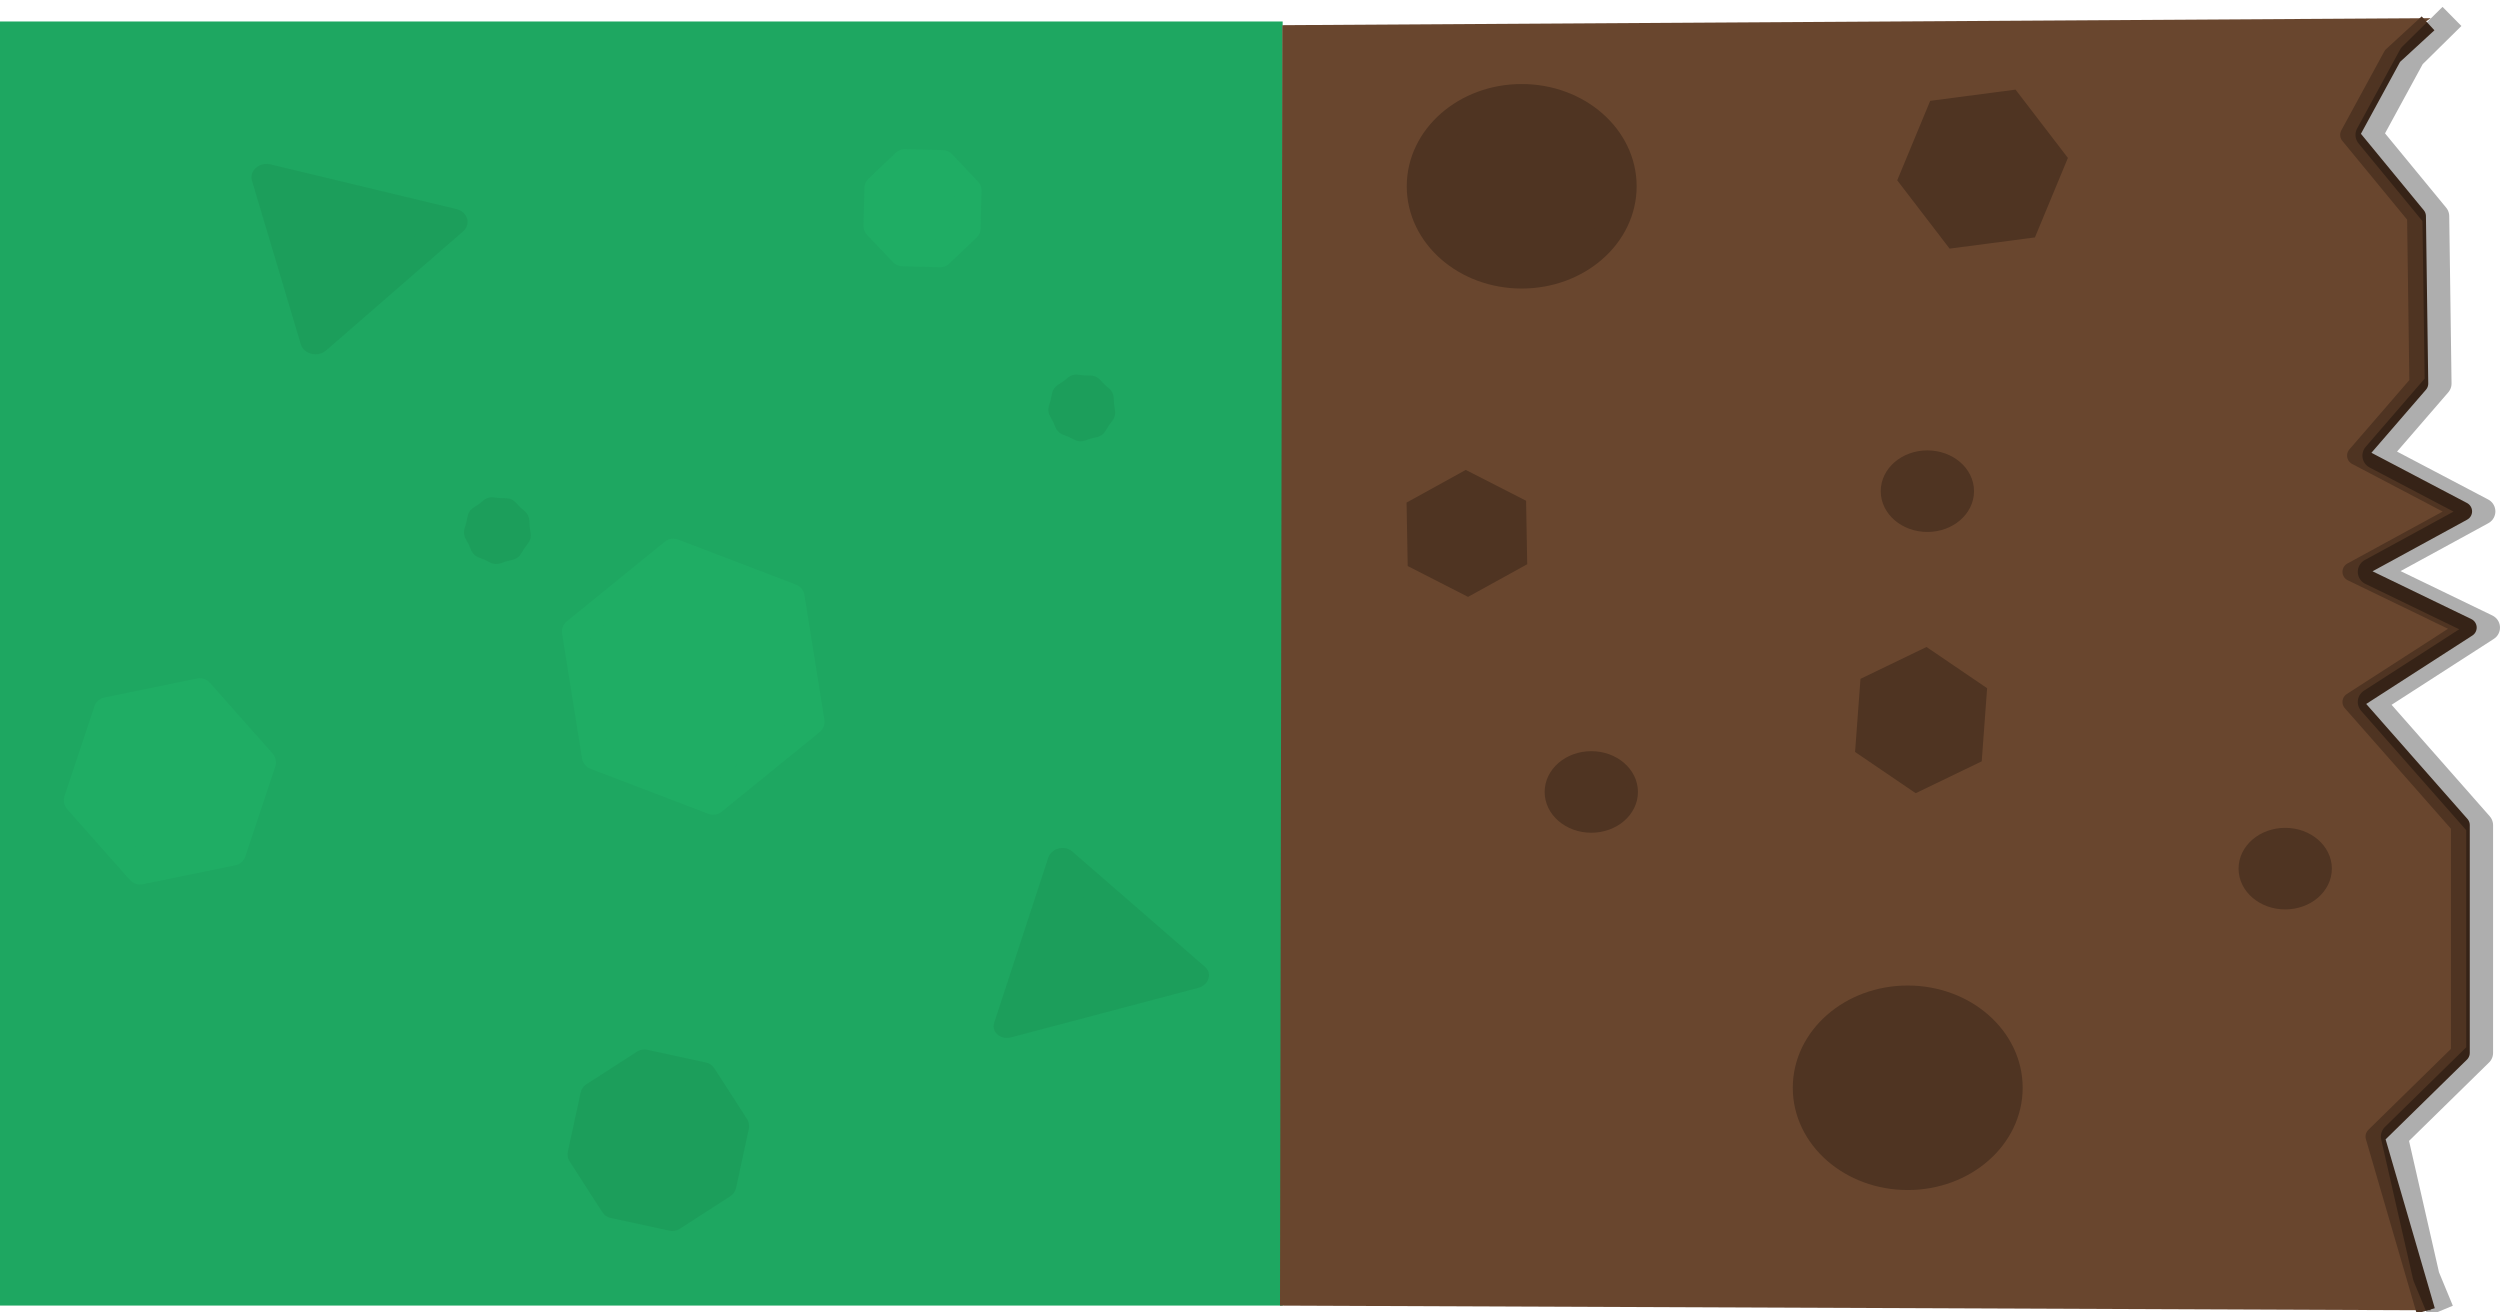
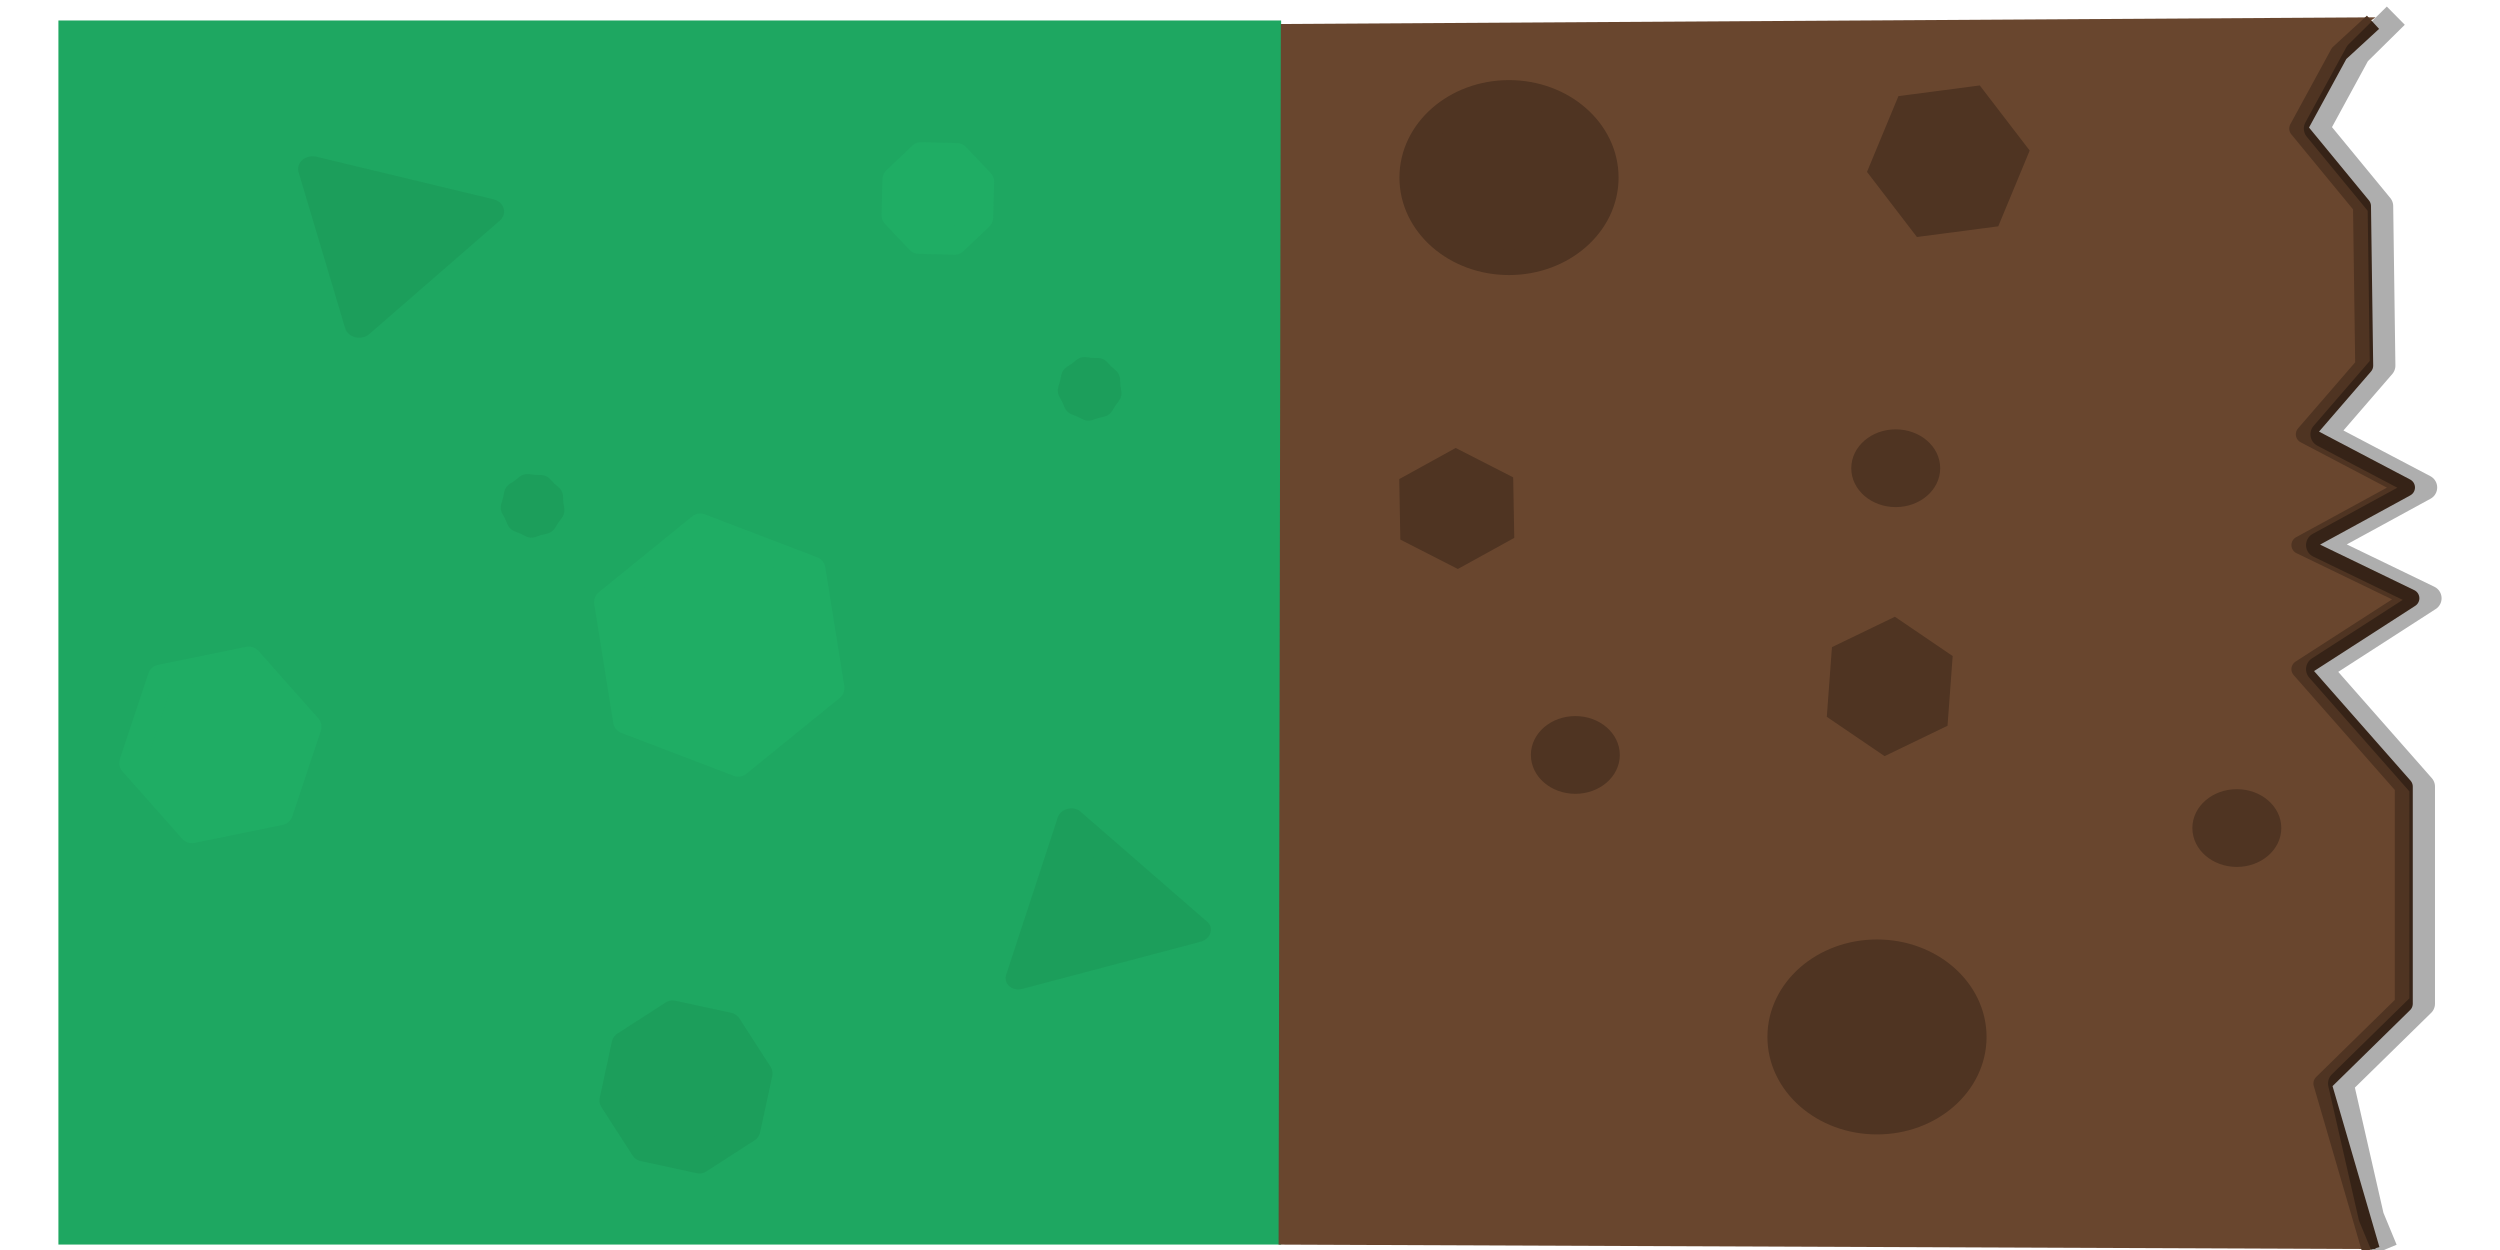
- <svg xmlns="http://www.w3.org/2000/svg" width="132.709mm" height="69.607mm" viewBox="0 0 132.709 69.607" version="1.1" id="svg1" xml:space="preserve">
+ <svg xmlns="http://www.w3.org/2000/svg" width="512px" height="256px" viewBox="0 0 132.709 69.607" version="1.1" id="svg1" xml:space="preserve">
  <defs id="defs1" />
  <g id="layer1" transform="translate(-0.3832639,0.682127)">
    <g id="g1" transform="matrix(0.2645833,0,0,0.2645833,0.6707165,0.5794728)">
      <g id="layer1-2" />
      <path style="fill:none;fill-opacity:1;stroke:none;stroke-width:2.386;stroke-linejoin:round;stroke-dasharray:none;stroke-opacity:1" d="m 211.096,2.778 -9.722,6.018 -5.092,10.184 5.092,8.796 5.555,13.888 1.389,32.405 -10.647,10.184 17.591,11.573 -6.481,6.944 -11.11,6.481 16.665,10.184 5.092,3.241 -25.461,12.499 20.369,23.146 1.389,23.146 0.926,26.85 -17.128,13.425 7.407,36.571" id="path13" />
      <path style="fill:none;fill-opacity:1;stroke:none;stroke-width:2.386;stroke-linejoin:round;stroke-dasharray:none;stroke-opacity:1" d="M 206.467,3.703 196.282,7.407 193.042,15.74 V 26.85 l 9.722,7.87 0.926,11.573 v 18.98 l -0.926,14.351 -11.573,5.555 14.351,3.703 6.481,9.259 -16.203,10.647 14.351,7.407 1.389,7.407 -17.591,13.425 17.128,19.906 0.926,48.145 -15.74,20.369 7.87,29.165" id="path14" />
      <rect style="fill:#1ea761;fill-opacity:1;stroke:none;stroke-width:5.461;stroke-linejoin:round;stroke-dasharray:none;stroke-opacity:1" id="rect19" width="257.341" height="257.625" x="-1.086" y="-0.457" />
      <path style="fill:#1c9e5b;fill-opacity:1;stroke:#1c9e5b;stroke-width:7.866;stroke-linecap:round;stroke-linejoin:round;stroke-dasharray:none;stroke-opacity:1" id="path19" d="M 50.246,16.444 14.78,51.538 2.121,3.276 Z" transform="matrix(0.7744038,0,0,0.680394,50.76433,28.56762)" />
      <path style="fill:#1c9e5b;fill-opacity:1;stroke:#1c9e5b;stroke-width:7.315;stroke-linecap:round;stroke-linejoin:round;stroke-dasharray:none;stroke-opacity:1" id="path19-1" d="M 50.246,16.444 14.78,51.538 2.121,3.276 Z" transform="matrix(0.7741479,-0.01990782,0.02192582,-0.6811828,199.3827,203.2517)" />
      <path style="fill:#1fad64;fill-opacity:1;stroke:#1fad64;stroke-width:5.386;stroke-linecap:round;stroke-linejoin:round;stroke-dasharray:none;stroke-opacity:1" id="path20" d="m 122,79 12.588,14.196 -6,18 L 110,115 97.412,100.804 103.412,82.804 Z" transform="translate(-83,55)" />
      <path style="fill:#1fad64;fill-opacity:1;stroke:#1fad64;stroke-width:5.386;stroke-linecap:round;stroke-linejoin:round;stroke-dasharray:none;stroke-opacity:1" id="path21" d="m 139,86 -23.651,-9.036 -4,-25 L 131,36 l 23.651,9.036 4,25 z" transform="translate(3,70)" />
      <path style="fill:#1fad64;fill-opacity:1;stroke:#1fad64;stroke-width:5.31;stroke-linecap:round;stroke-linejoin:round;stroke-dasharray:none;stroke-opacity:1" id="path22" d="M 110,93 104.536,98.192 97,98 91.808,92.536 92,85 97.464,79.808 105,80 l 5.192,5.464 z" transform="translate(83,-52)" />
      <path style="fill:#1c9e5b;fill-opacity:1;stroke:#1c9e5b;stroke-width:5.31;stroke-linecap:round;stroke-linejoin:round;stroke-dasharray:none;stroke-opacity:1" id="path23" d="M 134,234 123.828,240.556 112,238 105.444,227.828 108,216 118.172,209.444 130,212 l 6.556,10.172 z" transform="translate(10,-1)" />
      <path style="fill:#1c9e5b;fill-opacity:1;stroke:#1c9e5b;stroke-width:5.31;stroke-linecap:round;stroke-linejoin:round;stroke-dasharray:none;stroke-opacity:1" id="path24" d="m 153,53 -0.843,1.132 -0.735,1.205 -1.374,0.325 -1.338,0.451 -1.261,-0.634 -1.314,-0.515 -0.559,-1.296 -0.676,-1.239 0.405,-1.352 0.279,-1.384 1.18,-0.775 1.103,-0.881 1.402,0.164 1.411,0.034 0.968,1.027 1.059,0.933 0.082,1.409 z" transform="translate(67,25)" />
      <path style="fill:#1c9e5b;fill-opacity:1;stroke:#1c9e5b;stroke-width:5.31;stroke-linecap:round;stroke-linejoin:round;stroke-dasharray:none;stroke-opacity:1" id="path24-5" d="m 153,53 -0.843,1.132 -0.735,1.205 -1.374,0.325 -1.338,0.451 -1.261,-0.634 -1.314,-0.515 -0.559,-1.296 -0.676,-1.239 0.405,-1.352 0.279,-1.384 1.18,-0.775 1.103,-0.881 1.402,0.164 1.411,0.034 0.968,1.027 1.059,0.933 0.082,1.409 z" transform="translate(-50.24423,49.61909)" />
    </g>
    <g id="g2" transform="matrix(0.2645833,0,0,0.2645833,68.64304,0.802224)">
      <g id="layer1-1">
        <path style="fill:#69462e;fill-opacity:1;stroke:none;stroke-width:3.536;stroke-linejoin:round;stroke-dasharray:none;stroke-opacity:0.32" d="m 229.693,257.275 -10.815,-34.69 18.339,-16.876 -0.47,-46.41 -22.1,-24.377 23.041,-14.532 -23.041,-11.72 22.1,-12.189 -21.63,-11.251 12.226,-14.532 -0.47,-33.284 -14.107,-17.814 10.815,-17.345 6.113,-4.219 L -0.714,-0.559 -1.184,256.337 Z" id="path15" />
      </g>
      <path style="fill:none;fill-opacity:1;stroke:#4f3422;stroke-width:3.786;stroke-linejoin:round;stroke-dasharray:none;stroke-opacity:1" d="m 229.151,-0.926 -7.125,6.553 -8.614,15.822 13.424,16.32 0.463,33.573 -12.499,14.455 21.294,11.191 -22.22,12.124 23.145,11.191 -23.145,14.921 21.757,24.713 v 45.697 l -17.128,16.786 10.185,34.968" id="path12" />
      <path style="fill:none;fill-opacity:1;stroke:#000000;stroke-width:5.386;stroke-linejoin:round;stroke-dasharray:none;stroke-opacity:0.32" d="m 233.951,-2.313 -8.051,7.942 -8.614,15.822 13.424,16.32 0.463,33.573 -12.499,14.455 21.294,11.191 -22.22,12.124 23.145,11.191 -23.145,14.921 21.757,24.713 v 45.697 l -17.128,16.786 6.396,28.043 2.863,6.926" id="path12-2" />
      <path style="fill:none;fill-opacity:1;stroke:none;stroke-width:2.386;stroke-linejoin:round;stroke-dasharray:none;stroke-opacity:1" d="m 211.096,2.778 -9.722,6.018 -5.092,10.184 5.092,8.796 5.555,13.888 1.389,32.405 -10.647,10.184 17.591,11.573 -6.481,6.944 -11.11,6.481 16.665,10.184 5.092,3.241 -25.461,12.499 20.369,23.146 1.389,23.146 0.926,26.85 -17.128,13.425 7.407,36.571" id="path13-6" />
      <path style="fill:none;fill-opacity:1;stroke:none;stroke-width:2.386;stroke-linejoin:round;stroke-dasharray:none;stroke-opacity:1" d="M 206.467,3.703 196.282,7.407 193.042,15.74 V 26.85 l 9.722,7.87 0.926,11.573 v 18.98 l -0.926,14.351 -11.573,5.555 14.351,3.703 6.481,9.259 -16.203,10.647 14.351,7.407 1.389,7.407 -17.591,13.425 17.128,19.906 0.926,48.145 -15.74,20.369 7.87,29.165" id="path14-8" />
      <ellipse style="fill:#4f3422;fill-opacity:1;stroke:#4f3422;stroke-width:5.386;stroke-linejoin:round;stroke-dasharray:none;stroke-opacity:1" id="path16" cx="124.759" cy="212.632" rx="20.369" ry="17.823" />
      <ellipse style="fill:#4f3422;fill-opacity:1;stroke:#4f3422;stroke-width:5.386;stroke-linejoin:round;stroke-dasharray:none;stroke-opacity:1" id="path16-4" cx="47.31" cy="31.765" rx="20.369" ry="17.823" />
      <ellipse style="fill:#4f3422;fill-opacity:1;stroke:#4f3422;stroke-width:2.167;stroke-linejoin:round;stroke-dasharray:none;stroke-opacity:1" id="path16-4-5" cx="128.703" cy="92.935" rx="8.275" ry="7.099" />
      <ellipse style="fill:#4f3422;fill-opacity:1;stroke:#4f3422;stroke-width:2.167;stroke-linejoin:round;stroke-dasharray:none;stroke-opacity:1" id="path16-4-5-5" cx="61.273" cy="153.28" rx="8.275" ry="7.099" />
      <ellipse style="fill:#4f3422;fill-opacity:1;stroke:#4f3422;stroke-width:2.167;stroke-linejoin:round;stroke-dasharray:none;stroke-opacity:1" id="path16-4-5-5-1" cx="200.494" cy="168.665" rx="8.275" ry="7.099" />
      <path style="fill:#4f3422;fill-opacity:1;stroke:none;stroke-width:5.386;stroke-linejoin:round;stroke-dasharray:none;stroke-opacity:1" id="path17" d="M 49.789,84.048 37.689,91.303 25.356,84.451 25.123,70.345 37.223,63.09 49.557,69.941 Z" transform="matrix(0.9814815,0,0,0.9028582,-0.4483236,31.70846)" />
      <path style="fill:#4f3422;fill-opacity:1;stroke:none;stroke-width:5.386;stroke-linejoin:round;stroke-dasharray:none;stroke-opacity:1" id="path18" d="m 150.281,42.024 -17.121,2.247 -10.506,-13.703 6.615,-15.95 17.121,-2.247 10.506,13.703 z" />
      <path style="fill:#4f3422;fill-opacity:1;stroke:none;stroke-width:5.386;stroke-linejoin:round;stroke-dasharray:none;stroke-opacity:1" id="path19-5" d="m 140.689,132.467 -1.085,14.669 -13.247,6.395 -12.162,-8.274 1.085,-14.669 13.247,-6.395 z" />
    </g>
  </g>
</svg>
